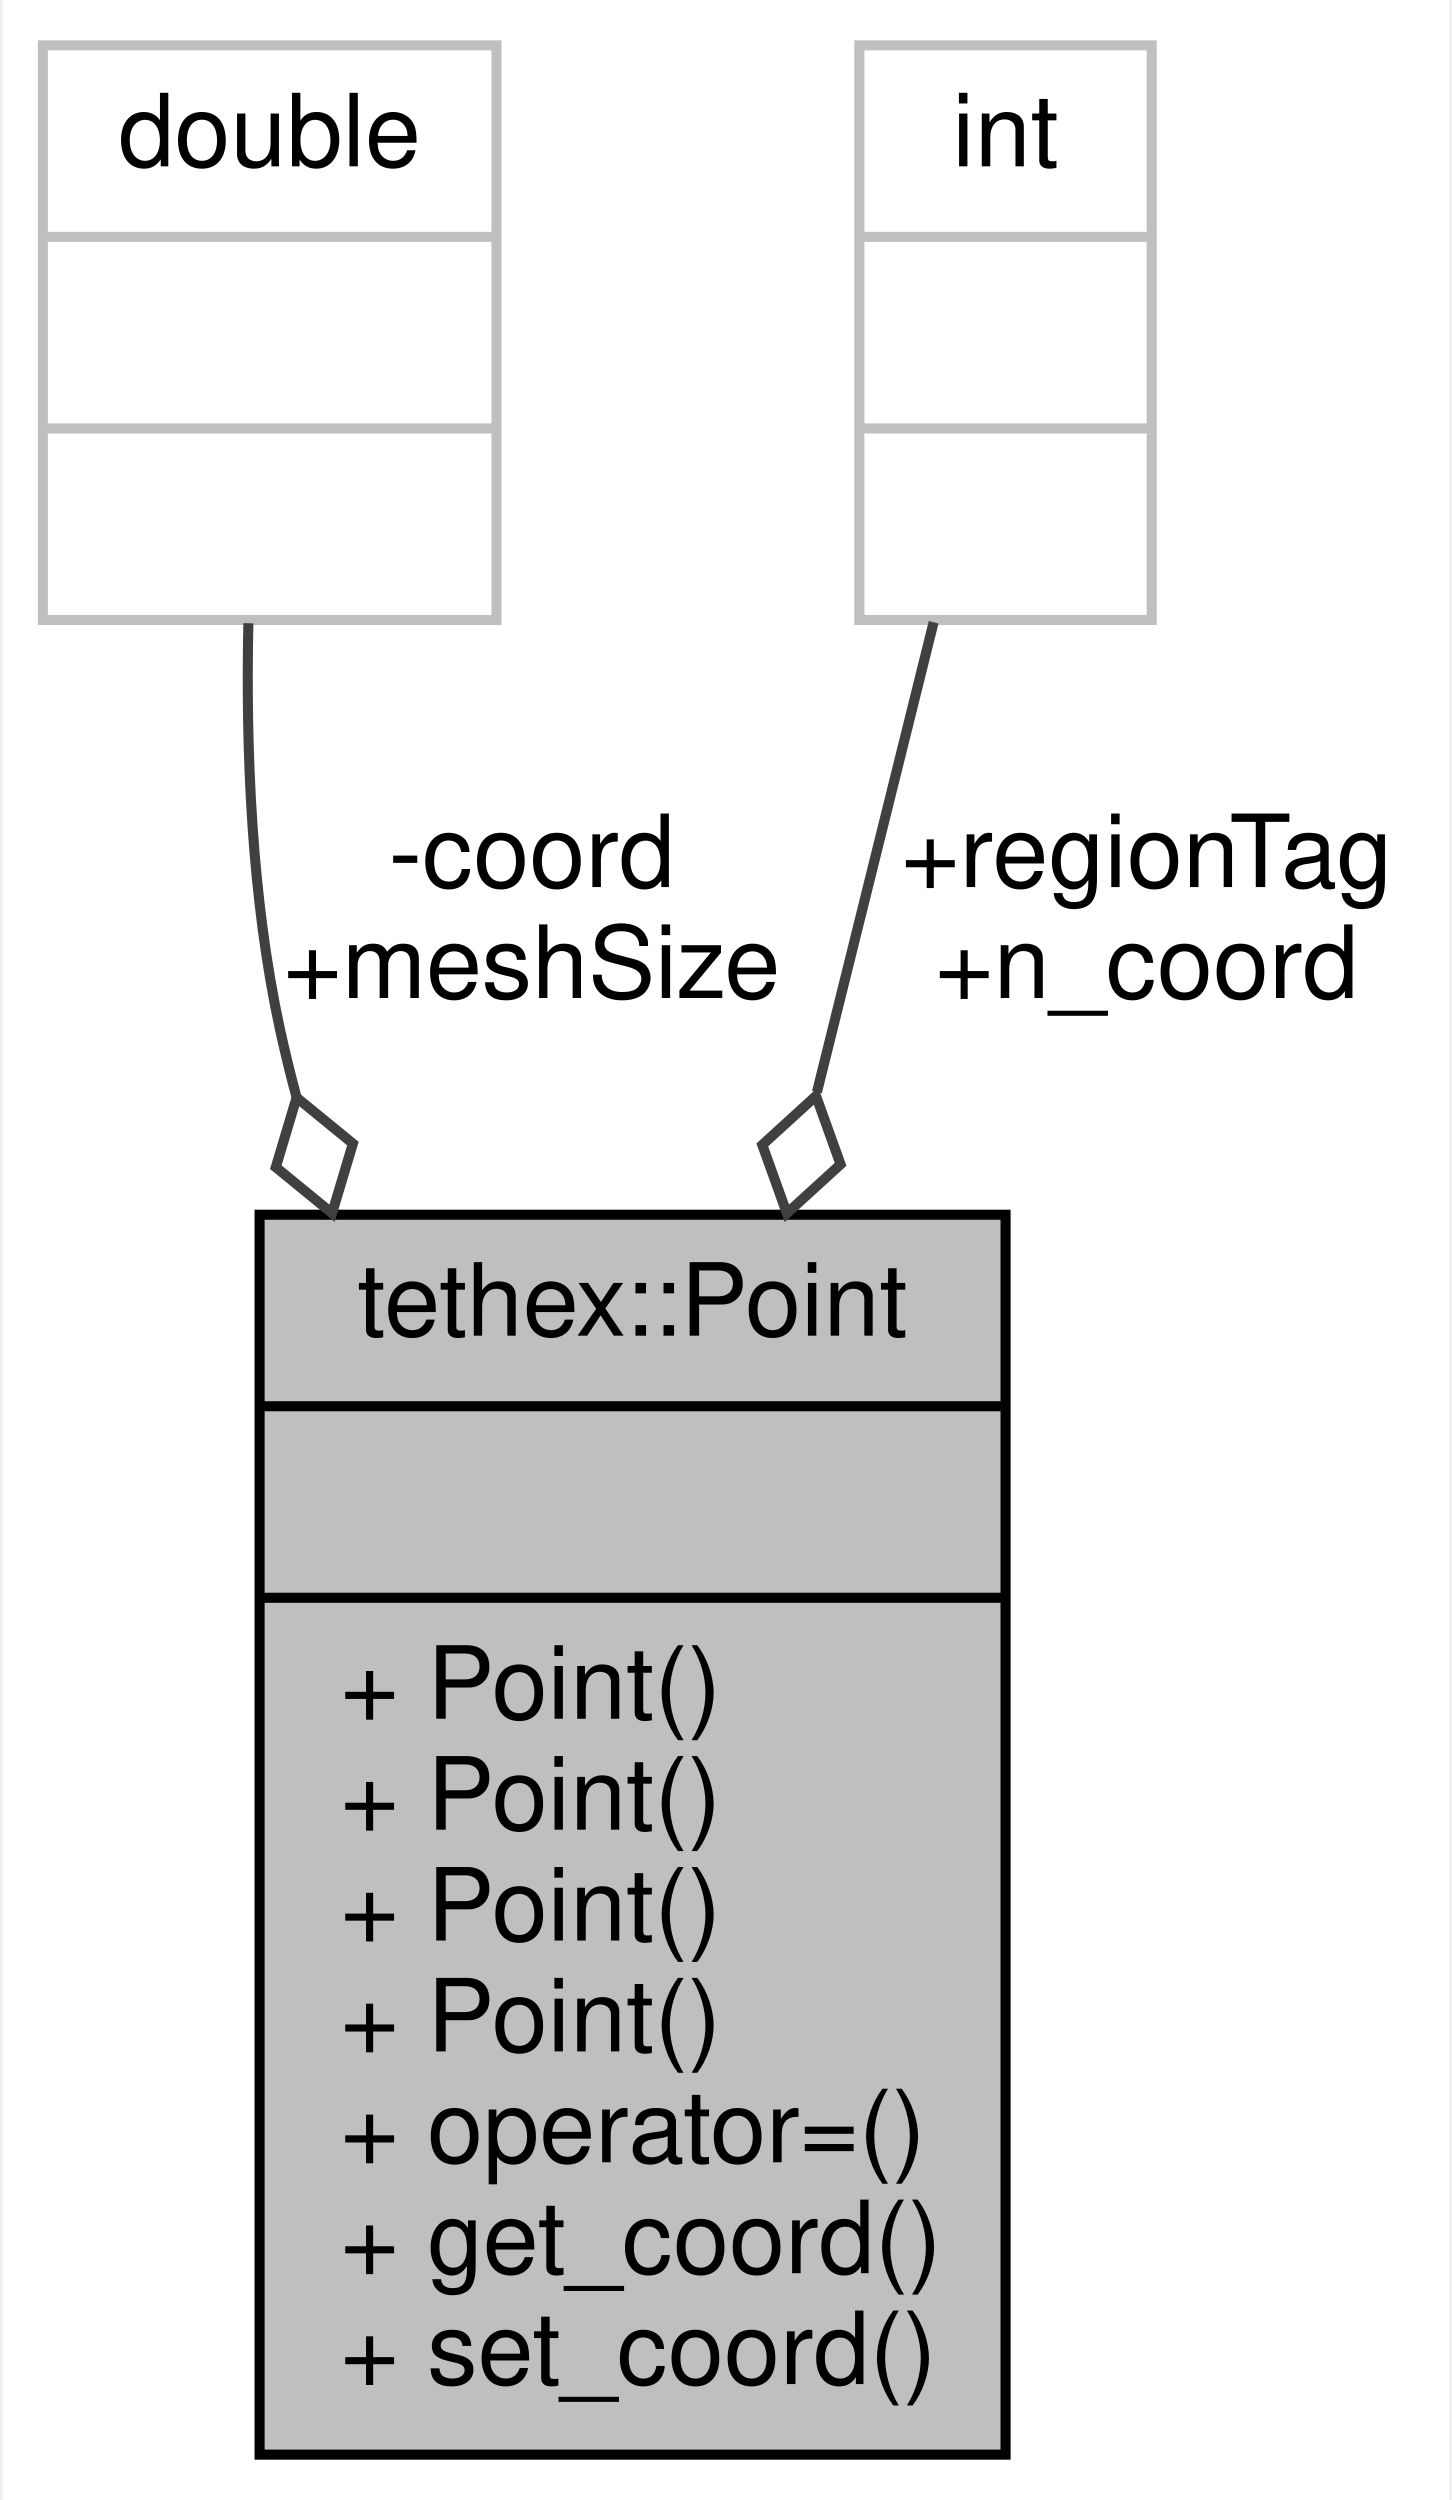
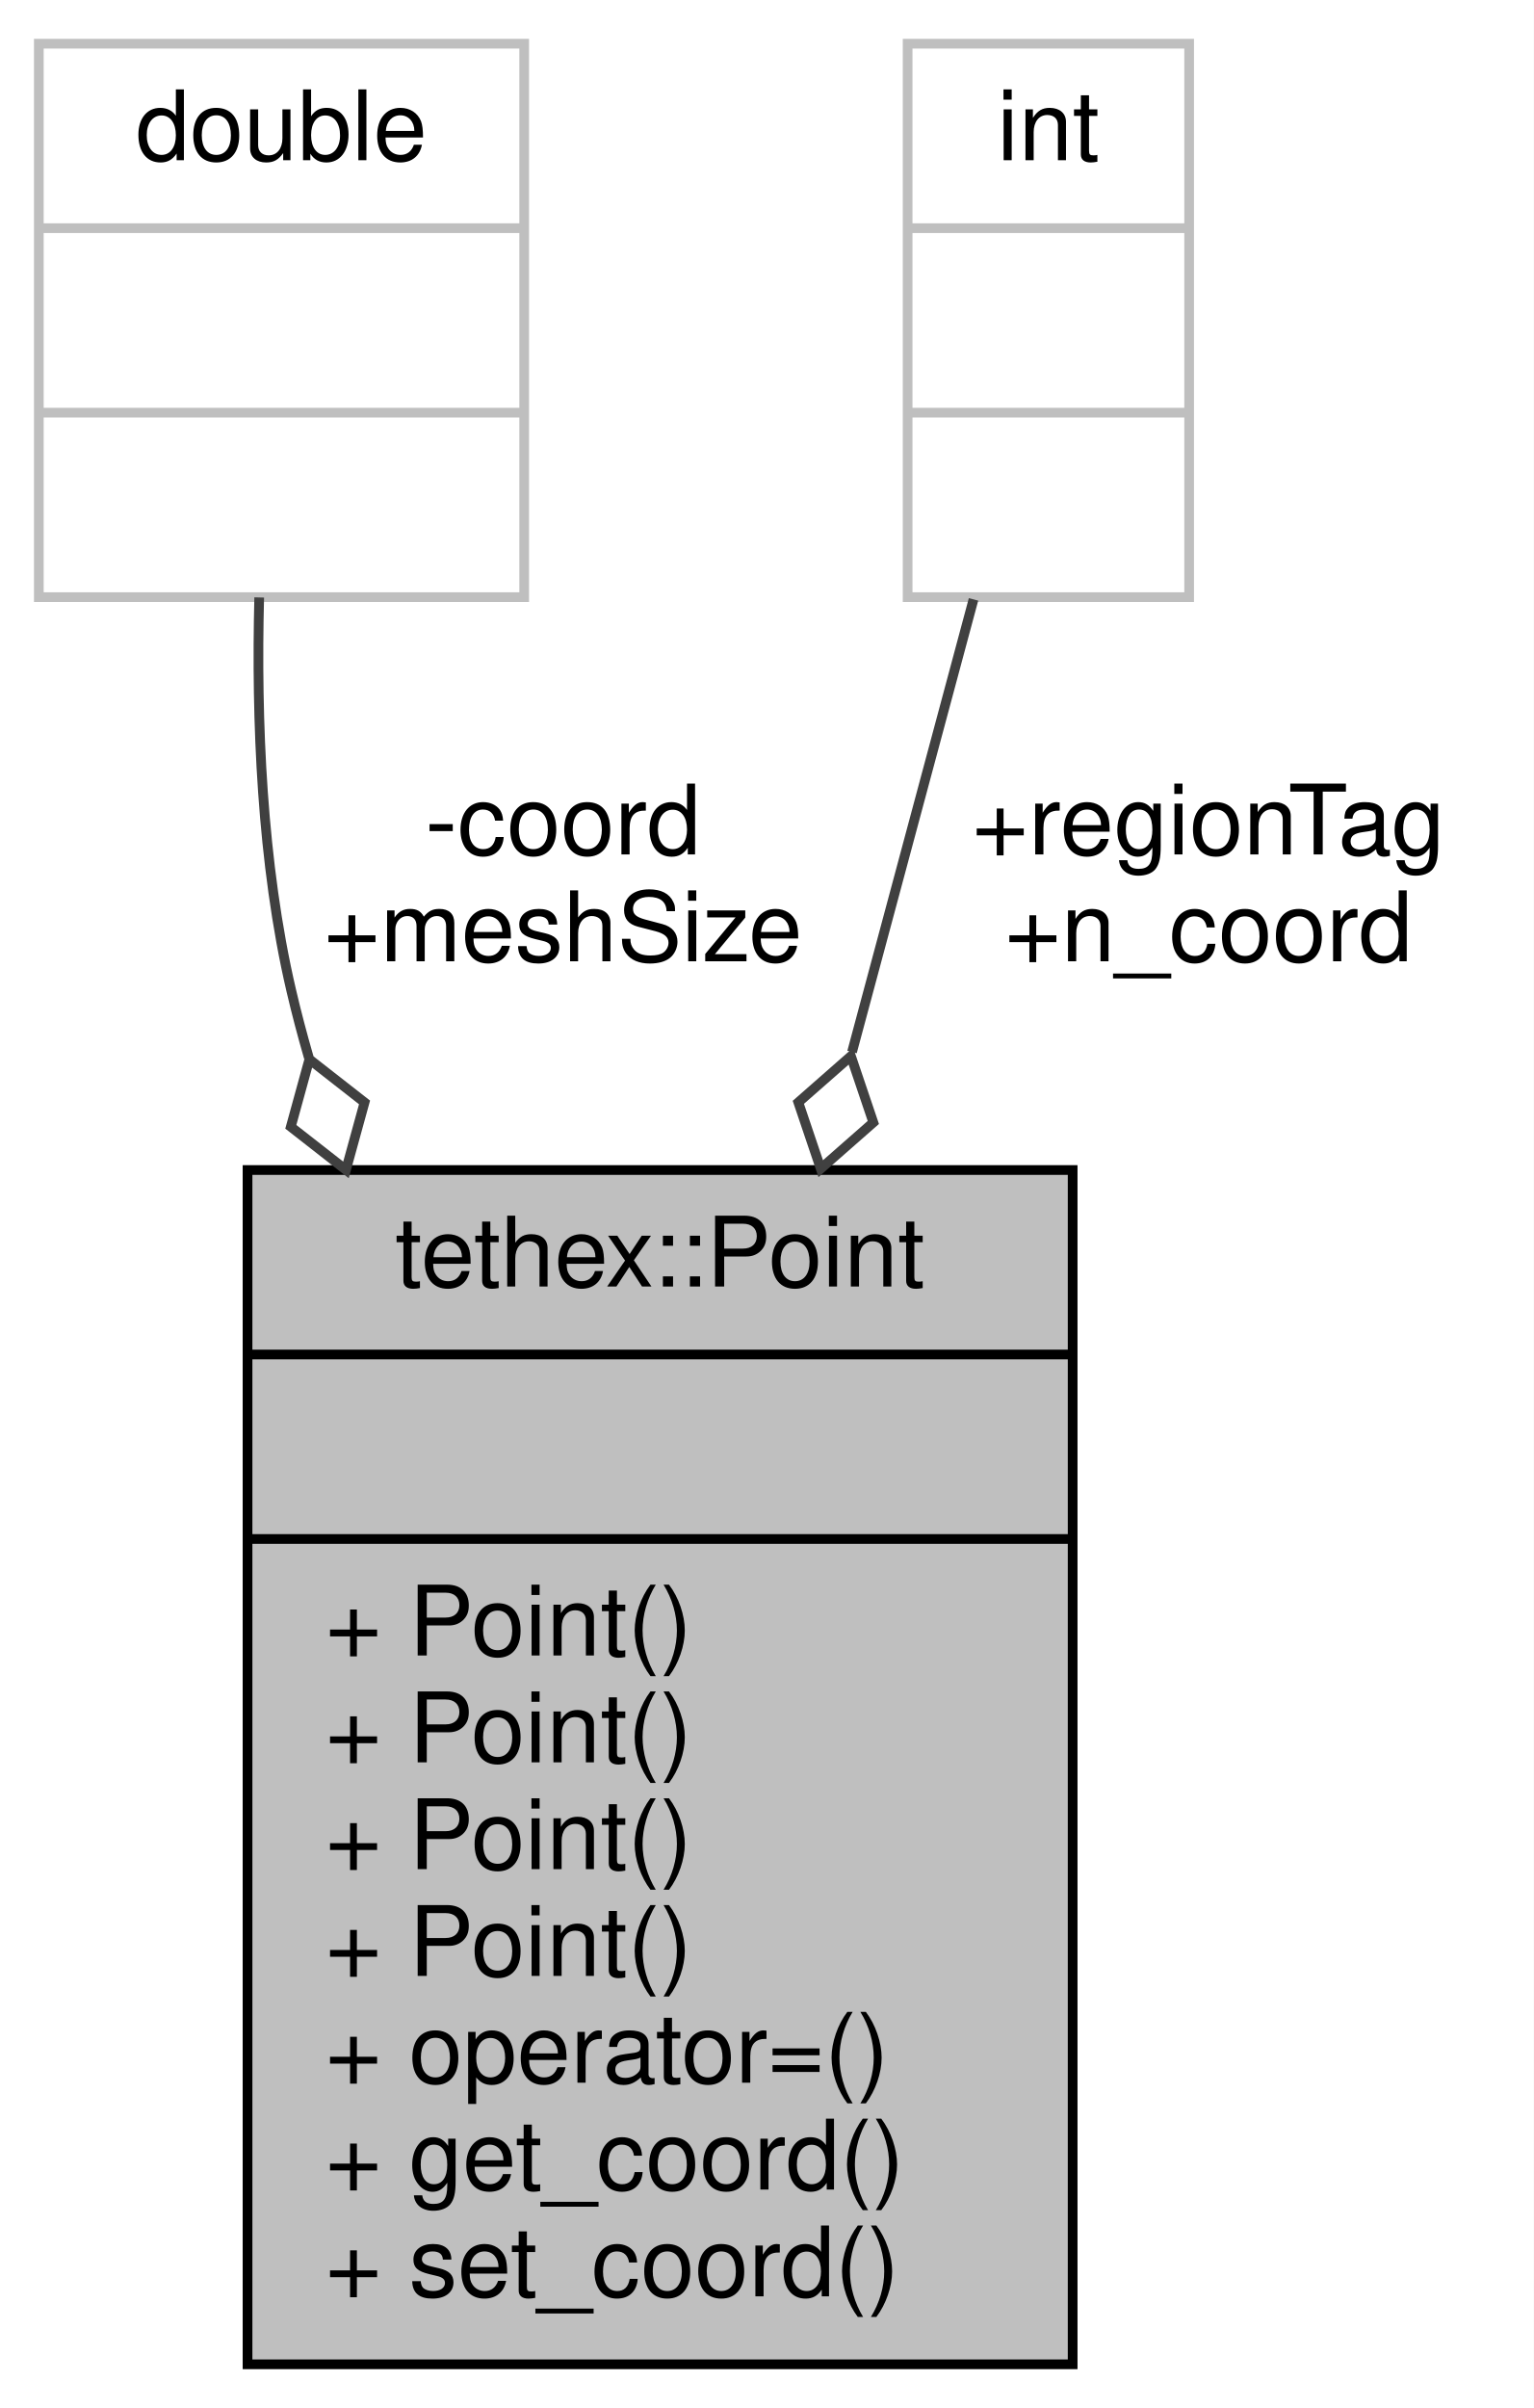
- <svg xmlns="http://www.w3.org/2000/svg" width="144pt" height="248pt" viewBox="0.00 0.00 143.50 248.00">
+ <svg xmlns="http://www.w3.org/2000/svg" width="158pt" height="248pt" viewBox="0.00 0.00 158.00 248.00">
  <g id="graph0" class="graph" transform="scale(1 1) rotate(0) translate(4 244)">
-     <polygon fill="#ffffff" stroke="transparent" points="-4,4 -4,-244 139.5,-244 139.5,4 -4,4" />
+     <polygon fill="#ffffff" stroke="transparent" points="-4,4 -4,-244 154,-244 154,4 -4,4" />
    <g id="node1" class="node">
-       <polygon fill="#bfbfbf" stroke="#000000" points="21.5,-.5 21.5,-123.5 95.5,-123.5 95.5,-.5 21.5,-.5" />
-       <text text-anchor="middle" x="58.5" y="-111.5" font-family="Helvetica,sans-Serif" font-size="10.00" fill="#000000">tethex::Point</text>
-       <polyline fill="none" stroke="#000000" points="21.5,-104.5 95.5,-104.5 " />
-       <text text-anchor="middle" x="58.5" y="-92.5" font-family="Helvetica,sans-Serif" font-size="10.00" fill="#000000"> </text>
-       <polyline fill="none" stroke="#000000" points="21.5,-85.5 95.5,-85.5 " />
+       <polygon fill="#bfbfbf" stroke="#000000" points="21.5,-.5 21.5,-123.5 106.5,-123.5 106.5,-.5 21.5,-.5" />
+       <text text-anchor="middle" x="64" y="-111.5" font-family="Helvetica,sans-Serif" font-size="10.00" fill="#000000">tethex::Point</text>
+       <polyline fill="none" stroke="#000000" points="21.5,-104.5 106.5,-104.5 " />
+       <text text-anchor="middle" x="64" y="-92.5" font-family="Helvetica,sans-Serif" font-size="10.00" fill="#000000"> </text>
+       <polyline fill="none" stroke="#000000" points="21.5,-85.5 106.5,-85.5 " />
      <text text-anchor="start" x="29.5" y="-73.5" font-family="Helvetica,sans-Serif" font-size="10.00" fill="#000000">+ Point()</text>
      <text text-anchor="start" x="29.5" y="-62.5" font-family="Helvetica,sans-Serif" font-size="10.00" fill="#000000">+ Point()</text>
      <text text-anchor="start" x="29.5" y="-51.5" font-family="Helvetica,sans-Serif" font-size="10.00" fill="#000000">+ Point()</text>
      <text text-anchor="start" x="29.5" y="-40.5" font-family="Helvetica,sans-Serif" font-size="10.00" fill="#000000">+ Point()</text>
      <text text-anchor="start" x="29.5" y="-29.5" font-family="Helvetica,sans-Serif" font-size="10.00" fill="#000000">+ operator=()</text>
      <text text-anchor="start" x="29.5" y="-18.5" font-family="Helvetica,sans-Serif" font-size="10.00" fill="#000000">+ get_coord()</text>
      <text text-anchor="start" x="29.5" y="-7.5" font-family="Helvetica,sans-Serif" font-size="10.00" fill="#000000">+ set_coord()</text>
    </g>
    <g id="node2" class="node">
-       <polygon fill="#ffffff" stroke="#bfbfbf" points="0,-182.5 0,-239.5 45,-239.5 45,-182.5 0,-182.5" />
-       <text text-anchor="middle" x="22.5" y="-227.5" font-family="Helvetica,sans-Serif" font-size="10.00" fill="#000000">double</text>
-       <polyline fill="none" stroke="#bfbfbf" points="0,-220.5 45,-220.5 " />
-       <text text-anchor="middle" x="22.5" y="-208.5" font-family="Helvetica,sans-Serif" font-size="10.00" fill="#000000"> </text>
-       <polyline fill="none" stroke="#bfbfbf" points="0,-201.5 45,-201.5 " />
-       <text text-anchor="middle" x="22.5" y="-189.5" font-family="Helvetica,sans-Serif" font-size="10.00" fill="#000000"> </text>
+       <polygon fill="#ffffff" stroke="#bfbfbf" points="0,-182.5 0,-239.5 50,-239.5 50,-182.5 0,-182.5" />
+       <text text-anchor="middle" x="25" y="-227.5" font-family="Helvetica,sans-Serif" font-size="10.00" fill="#000000">double</text>
+       <polyline fill="none" stroke="#bfbfbf" points="0,-220.5 50,-220.5 " />
+       <text text-anchor="middle" x="25" y="-208.5" font-family="Helvetica,sans-Serif" font-size="10.00" fill="#000000"> </text>
+       <polyline fill="none" stroke="#bfbfbf" points="0,-201.5 50,-201.5 " />
+       <text text-anchor="middle" x="25" y="-189.5" font-family="Helvetica,sans-Serif" font-size="10.00" fill="#000000"> </text>
    </g>
    <g id="edge1" class="edge">
-       <path fill="none" stroke="#404040" d="M20.388,-182.176C20.121,-169.695 20.683,-154.996 23.5,-142 23.994,-139.722 24.554,-137.429 25.172,-135.131" />
-       <polygon fill="none" stroke="#404040" points="25.175,-135.121 23.109,-128.212 28.692,-123.647 30.758,-130.556 25.175,-135.121" />
-       <text text-anchor="middle" x="48.5" y="-156" font-family="Helvetica,sans-Serif" font-size="10.00" fill="#000000"> -coord</text>
-       <text text-anchor="middle" x="48.5" y="-145" font-family="Helvetica,sans-Serif" font-size="10.00" fill="#000000">+meshSize</text>
+       <path fill="none" stroke="#404040" d="M22.702,-182.469C22.382,-169.908 22.954,-155.068 26,-142 26.537,-139.698 27.146,-137.383 27.817,-135.067" />
+       <polygon fill="none" stroke="#404040" points="27.871,-134.903 25.958,-127.95 31.64,-123.51 33.553,-130.462 27.871,-134.903" />
+       <text text-anchor="middle" x="54" y="-156" font-family="Helvetica,sans-Serif" font-size="10.00" fill="#000000"> -coord</text>
+       <text text-anchor="middle" x="54" y="-145" font-family="Helvetica,sans-Serif" font-size="10.00" fill="#000000">+meshSize</text>
    </g>
    <g id="node3" class="node">
-       <polygon fill="#ffffff" stroke="#bfbfbf" points="81,-182.5 81,-239.5 110,-239.5 110,-182.5 81,-182.5" />
-       <text text-anchor="middle" x="95.5" y="-227.5" font-family="Helvetica,sans-Serif" font-size="10.00" fill="#000000">int</text>
-       <polyline fill="none" stroke="#bfbfbf" points="81,-220.5 110,-220.5 " />
-       <text text-anchor="middle" x="95.5" y="-208.5" font-family="Helvetica,sans-Serif" font-size="10.00" fill="#000000"> </text>
-       <polyline fill="none" stroke="#bfbfbf" points="81,-201.5 110,-201.5 " />
-       <text text-anchor="middle" x="95.5" y="-189.5" font-family="Helvetica,sans-Serif" font-size="10.00" fill="#000000"> </text>
+       <polygon fill="#ffffff" stroke="#bfbfbf" points="89.5,-182.5 89.5,-239.5 118.5,-239.5 118.5,-182.5 89.5,-182.5" />
+       <text text-anchor="middle" x="104" y="-227.5" font-family="Helvetica,sans-Serif" font-size="10.00" fill="#000000">int</text>
+       <polyline fill="none" stroke="#bfbfbf" points="89.5,-220.5 118.5,-220.5 " />
+       <text text-anchor="middle" x="104" y="-208.5" font-family="Helvetica,sans-Serif" font-size="10.00" fill="#000000"> </text>
+       <polyline fill="none" stroke="#bfbfbf" points="89.5,-201.5 118.5,-201.5 " />
+       <text text-anchor="middle" x="104" y="-189.5" font-family="Helvetica,sans-Serif" font-size="10.00" fill="#000000"> </text>
    </g>
    <g id="edge2" class="edge">
-       <path fill="none" stroke="#404040" d="M88.366,-182.271C85.037,-168.866 80.906,-152.232 76.79,-135.654" />
-       <polygon fill="none" stroke="#404040" points="76.698,-135.286 71.37,-130.426 73.806,-123.639 79.135,-128.498 76.698,-135.286" />
-       <text text-anchor="middle" x="109.5" y="-156" font-family="Helvetica,sans-Serif" font-size="10.00" fill="#000000"> +regionTag</text>
-       <text text-anchor="middle" x="109.5" y="-145" font-family="Helvetica,sans-Serif" font-size="10.00" fill="#000000">+n_coord</text>
+       <path fill="none" stroke="#404040" d="M96.288,-182.271C92.689,-168.866 88.223,-152.232 83.773,-135.654" />
+       <polygon fill="none" stroke="#404040" points="83.659,-135.229 78.24,-130.471 80.547,-123.639 85.966,-128.397 83.659,-135.229" />
+       <text text-anchor="middle" x="120.5" y="-156" font-family="Helvetica,sans-Serif" font-size="10.00" fill="#000000"> +regionTag</text>
+       <text text-anchor="middle" x="120.5" y="-145" font-family="Helvetica,sans-Serif" font-size="10.00" fill="#000000">+n_coord</text>
    </g>
  </g>
</svg>
